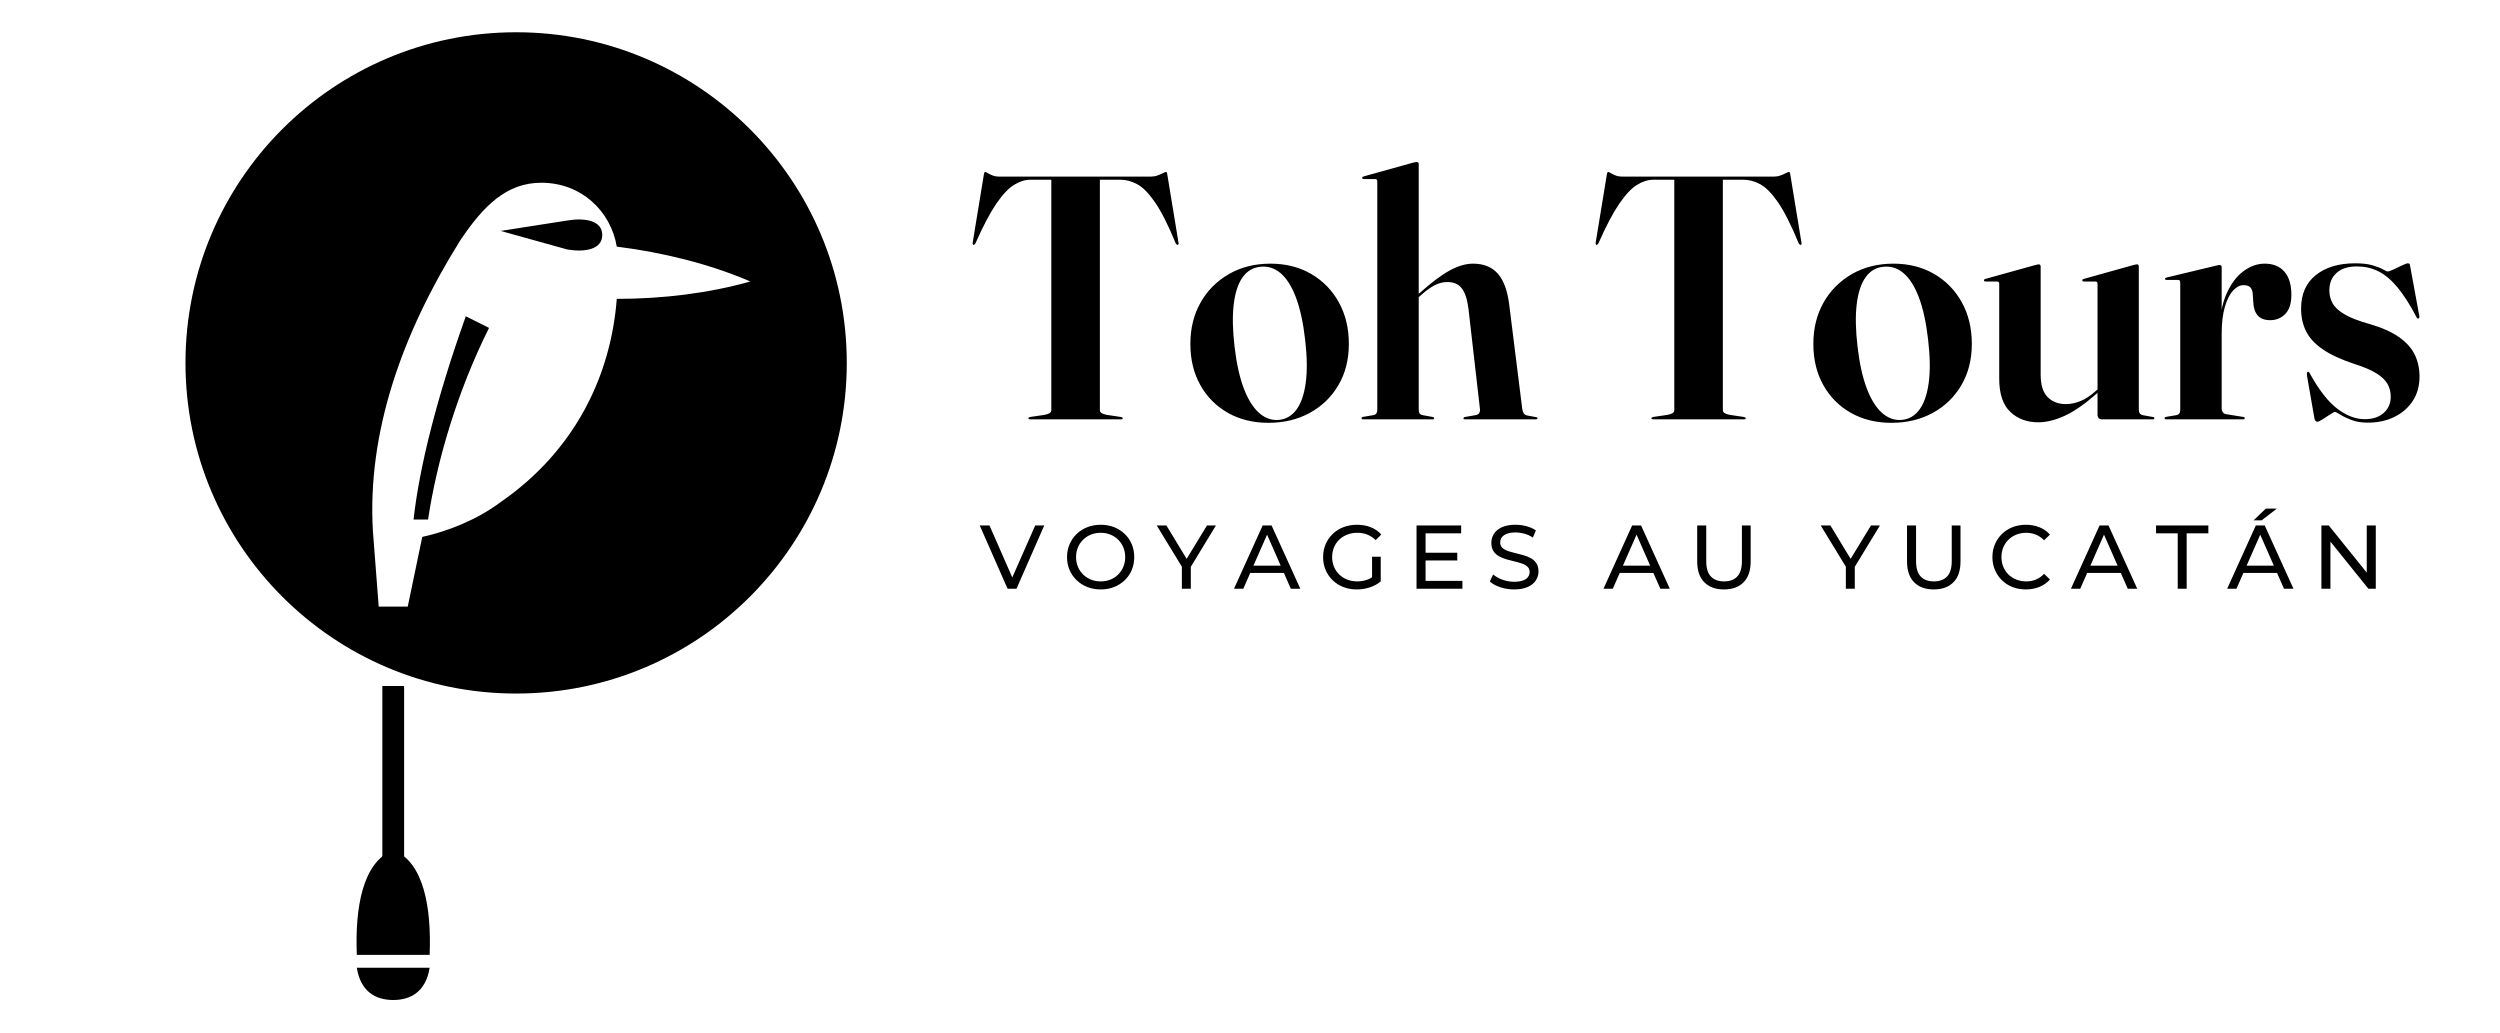
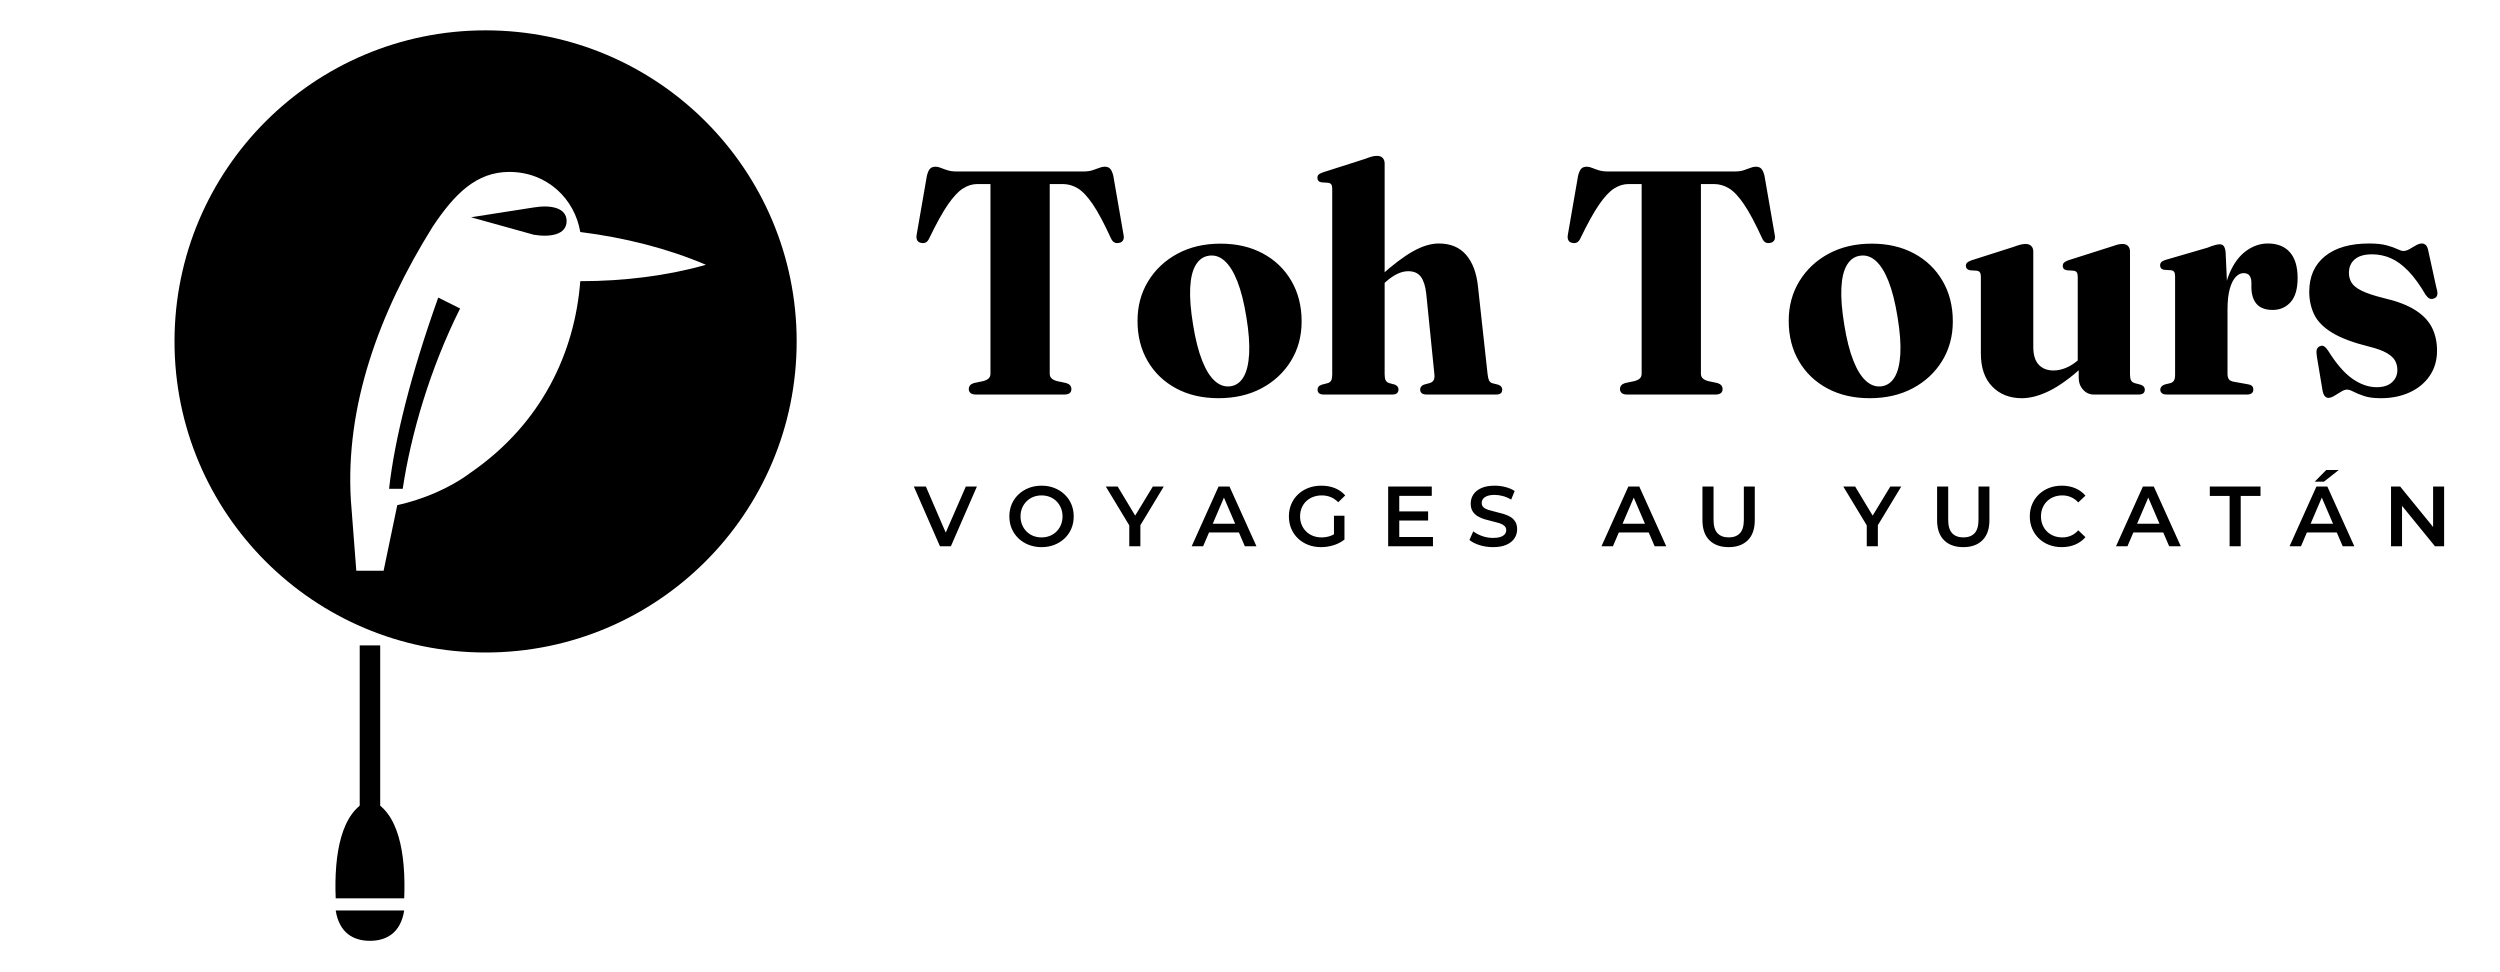
- <svg xmlns="http://www.w3.org/2000/svg" viewBox="0 0 620 256" width="620" height="256" role="img">
-   <g>
-     <path fill="#000" fill-rule="evenodd" d="M128,8 A82,82 0 0,1 128,172 A82,82 0 0,1 128,8 Z M134.24 45.32 C144.32 45.32 151.52 52.52 152.96 61.16 C164.48 62.6 176 65.48 186.08 69.8 C176 72.68 164.48 74.12 152.96 74.12 C151.52 92.84 142.88 111.56 124.16 124.52 C118.4 128.84 111.2 131.72 104.72 133.16 L101.12 150.44 L93.92 150.44 L92.48 131.72 C91.04 107.24 99.68 82.76 114.08 59.72 C119.84 51.08 125.6 45.32 134.24 45.32 Z M149.36 58.28 C149.36 61.88 145.04 62.6 140.72 61.88 L124.16 57.27 L140.72 54.68 C145.04 53.96 149.36 54.68 149.36 58.28 Z M115.52 78.44 C108.32 98.6 104 115.88 102.56 128.84 L106.16 128.84 C108.32 114.44 113.36 97.16 121.28 81.32 Z M94.82,170.12 H100.22 V214.80 H94.82 Z" />
-     <path fill="#000" d="M97.52,210.80 C105.12,213.80 107.02,225.10 106.55,236.80 H88.49 C88.02,225.10 89.92,213.80 97.52,210.80 Z M88.49,240.00 H106.55 C105.59,246.00 101.80,248.00 97.52,248.00 C93.24,248.00 89.44,246.00 88.49,240.00 Z" />
-   </g>
-   <path fill="#000" d="M247.783 43.8H285.365Q286.268 43.8 287.042 43.521Q287.816 43.241 288.396 42.94Q288.977 42.639 289.149 42.639Q289.278 42.639 289.364 42.768Q289.45 42.897 289.536 43.542L292.245 60.054Q292.331 60.355 292.288 60.506Q292.245 60.656 292.116 60.742Q291.987 60.742 291.858 60.656Q291.729 60.57 291.6 60.398Q288.805 53.604 286.483 50.229Q284.161 46.853 282.076 45.714Q279.99 44.574 277.926 44.574H272.766V101.678Q272.766 102.194 273.196 102.452Q273.626 102.71 274.443 102.882L277.926 103.398Q278.442 103.484 278.442 103.742Q278.442 104.0 278.012 104.0H255.48Q255.265 104.0 255.157 103.914Q255.05 103.828 255.05 103.742Q255.05 103.484 255.566 103.398L259.049 102.882Q259.909 102.71 260.317 102.452Q260.726 102.194 260.726 101.678V44.574H255.566Q253.545 44.574 251.481 45.843Q249.417 47.111 247.073 50.53Q244.73 53.948 241.892 60.398Q241.763 60.57 241.634 60.656Q241.505 60.742 241.376 60.742Q241.247 60.656 241.226 60.506Q241.204 60.355 241.247 60.054L243.956 43.542Q244.042 42.897 244.149 42.768Q244.257 42.639 244.343 42.639Q244.515 42.639 244.988 42.94Q245.461 43.241 246.192 43.521Q246.923 43.8 247.783 43.8ZM315.078 65.386Q320.754 65.386 325.14 67.923Q329.526 70.46 332.02 74.954Q334.514 79.447 334.514 85.295Q334.514 91.057 331.956 95.465Q329.397 99.872 324.882 102.366Q320.367 104.86 314.562 104.86Q308.886 104.86 304.522 102.388Q300.157 99.915 297.685 95.507Q295.212 91.1 295.212 85.295Q295.212 79.49 297.749 75.018Q300.286 70.546 304.779 67.966Q309.273 65.386 315.078 65.386ZM317.185 104.129Q319.851 103.871 321.549 101.549Q323.248 99.227 323.828 94.884Q324.409 90.541 323.678 84.263Q322.947 77.899 321.399 73.793Q319.851 69.686 317.615 67.773Q315.379 65.859 312.584 66.16Q309.832 66.418 308.155 68.783Q306.478 71.148 305.962 75.491Q305.446 79.834 306.177 86.026Q306.908 92.261 308.478 96.368Q310.047 100.474 312.283 102.43Q314.519 104.387 317.185 104.129ZM351.843 40.661V101.635Q351.843 102.194 352.08 102.538Q352.316 102.882 352.875 102.968L355.24 103.398Q355.67 103.484 355.67 103.742Q355.67 104.0 355.326 104.0H337.997Q337.868 104.0 337.761 103.914Q337.653 103.828 337.653 103.742Q337.653 103.613 337.782 103.505Q337.911 103.398 338.212 103.355L340.534 102.968Q341.093 102.882 341.33 102.538Q341.566 102.194 341.566 101.678V44.961Q341.566 44.703 341.437 44.553Q341.308 44.402 341.007 44.402H338.212Q337.997 44.402 337.911 44.316Q337.825 44.23 337.825 44.101Q337.825 43.929 337.933 43.865Q338.04 43.8 338.169 43.757L350.51 40.317Q350.897 40.231 351.048 40.21Q351.198 40.188 351.37 40.188Q351.585 40.188 351.714 40.317Q351.843 40.446 351.843 40.661ZM350.983 74.459 350.553 74.029 352.101 72.653Q356.358 68.826 359.476 67.106Q362.593 65.386 365.302 65.386Q369.258 65.386 371.451 67.858Q373.644 70.331 374.289 75.577L377.514 101.377Q377.6 102.065 377.88 102.495Q378.159 102.925 378.804 103.054L380.911 103.441Q381.126 103.441 381.212 103.527Q381.298 103.613 381.298 103.742Q381.298 103.828 381.212 103.914Q381.126 104.0 380.954 104.0H363.324Q362.937 104.0 362.937 103.742Q362.937 103.484 363.41 103.398L365.861 102.968Q366.549 102.882 366.829 102.452Q367.108 102.022 367.022 101.377L364.184 76.609Q363.754 73.126 362.55 71.535Q361.346 69.944 358.938 69.944Q357.347 69.944 355.799 70.739Q354.251 71.535 352.488 73.126ZM402.282 43.8H439.864Q440.767 43.8 441.541 43.521Q442.315 43.241 442.895 42.94Q443.476 42.639 443.648 42.639Q443.777 42.639 443.863 42.768Q443.949 42.897 444.035 43.542L446.744 60.054Q446.83 60.355 446.787 60.506Q446.744 60.656 446.615 60.742Q446.486 60.742 446.357 60.656Q446.228 60.57 446.099 60.398Q443.304 53.604 440.982 50.229Q438.66 46.853 436.575 45.714Q434.489 44.574 432.425 44.574H427.265V101.678Q427.265 102.194 427.695 102.452Q428.125 102.71 428.942 102.882L432.425 103.398Q432.941 103.484 432.941 103.742Q432.941 104.0 432.511 104.0H409.979Q409.764 104.0 409.657 103.914Q409.549 103.828 409.549 103.742Q409.549 103.484 410.065 103.398L413.548 102.882Q414.408 102.71 414.817 102.452Q415.225 102.194 415.225 101.678V44.574H410.065Q408.044 44.574 405.98 45.843Q403.916 47.111 401.572 50.53Q399.229 53.948 396.391 60.398Q396.262 60.57 396.133 60.656Q396.004 60.742 395.875 60.742Q395.746 60.656 395.725 60.506Q395.703 60.355 395.746 60.054L398.455 43.542Q398.541 42.897 398.649 42.768Q398.756 42.639 398.842 42.639Q399.014 42.639 399.487 42.94Q399.96 43.241 400.691 43.521Q401.422 43.8 402.282 43.8ZM469.577 65.386Q475.253 65.386 479.639 67.923Q484.025 70.46 486.519 74.954Q489.013 79.447 489.013 85.295Q489.013 91.057 486.455 95.465Q483.896 99.872 479.381 102.366Q474.866 104.86 469.061 104.86Q463.385 104.86 459.021 102.388Q454.656 99.915 452.184 95.507Q449.711 91.1 449.711 85.295Q449.711 79.49 452.248 75.018Q454.785 70.546 459.279 67.966Q463.772 65.386 469.577 65.386ZM471.684 104.129Q474.35 103.871 476.048 101.549Q477.747 99.227 478.327 94.884Q478.908 90.541 478.177 84.263Q477.446 77.899 475.898 73.793Q474.35 69.686 472.114 67.773Q469.878 65.859 467.083 66.16Q464.331 66.418 462.654 68.783Q460.977 71.148 460.461 75.491Q459.945 79.834 460.676 86.026Q461.407 92.261 462.977 96.368Q464.546 100.474 466.782 102.43Q469.018 104.387 471.684 104.129ZM520.188 102.753V97.12V96.862V70.374Q520.188 70.116 520.059 69.965Q519.93 69.815 519.586 69.815H516.791Q516.619 69.815 516.512 69.729Q516.404 69.643 516.404 69.514Q516.404 69.342 516.512 69.278Q516.619 69.213 516.791 69.17L529.089 65.73Q529.476 65.644 529.648 65.601Q529.82 65.558 529.992 65.558Q530.207 65.558 530.315 65.709Q530.422 65.859 530.422 66.074V101.635Q530.422 102.194 530.68 102.538Q530.938 102.882 531.454 102.968L533.819 103.398Q534.077 103.398 534.185 103.505Q534.292 103.613 534.292 103.742Q534.292 103.828 534.185 103.914Q534.077 104.0 533.905 104.0H521.306Q520.747 104.0 520.468 103.678Q520.188 103.355 520.188 102.753ZM495.807 93.938V70.374Q495.807 70.116 495.678 69.965Q495.549 69.815 495.205 69.815H492.41Q492.195 69.815 492.109 69.729Q492.023 69.643 492.023 69.514Q492.023 69.342 492.131 69.278Q492.238 69.213 492.367 69.17L504.751 65.73Q505.138 65.644 505.289 65.601Q505.439 65.558 505.611 65.558Q505.826 65.558 505.955 65.709Q506.084 65.859 506.084 66.074V92.906Q506.084 96.69 507.783 98.453Q509.481 100.216 512.362 100.216Q514.168 100.216 516.017 99.442Q517.866 98.668 519.715 96.991L521.22 95.658L521.65 96.088L520.102 97.507Q515.63 101.463 512.083 103.097Q508.535 104.731 505.482 104.731Q501.268 104.731 498.538 102.13Q495.807 99.528 495.807 93.938ZM550.46 82.543Q550.46 76.867 552.094 73.061Q553.728 69.256 556.287 67.321Q558.845 65.386 561.64 65.386Q564.822 65.386 566.542 67.386Q568.262 69.385 568.262 73.083Q568.262 76.308 566.757 77.856Q565.252 79.404 563.016 79.404Q560.952 79.404 559.92 78.243Q558.888 77.082 558.802 74.803L558.716 73.427Q558.716 72.094 558.2 71.406Q557.684 70.718 556.394 70.718Q555.061 70.718 553.814 72.051Q552.567 73.384 551.772 76.072Q550.976 78.759 550.976 82.801ZM550.976 66.289V80.565V101.377Q550.976 101.85 551.256 102.237Q551.535 102.624 552.051 102.71L556.308 103.398Q556.566 103.441 556.63 103.527Q556.695 103.613 556.695 103.742Q556.695 103.828 556.588 103.914Q556.48 104.0 556.308 104.0H537.216Q537.044 104.0 536.915 103.892Q536.786 103.785 536.786 103.699Q536.786 103.613 536.937 103.505Q537.087 103.398 537.345 103.355L539.667 102.968Q540.226 102.882 540.463 102.559Q540.699 102.237 540.699 101.807V70.116Q540.699 69.815 540.591 69.621Q540.484 69.428 540.14 69.428H537.216Q537.13 69.428 537.023 69.342Q536.915 69.256 536.915 69.17Q536.915 69.041 537.023 68.955Q537.13 68.869 537.302 68.826L549.686 65.859Q549.987 65.773 550.159 65.751Q550.331 65.73 550.503 65.73Q550.761 65.73 550.869 65.902Q550.976 66.074 550.976 66.289ZM586.451 103.957Q589.418 103.957 591.159 102.409Q592.901 100.861 592.901 98.367Q592.901 96.604 592.084 95.185Q591.267 93.766 589.311 92.562Q587.354 91.358 583.957 90.283Q578.883 88.606 576.002 86.606Q573.121 84.607 571.896 82.135Q570.67 79.662 570.67 76.523Q570.67 71.148 574.325 68.224Q577.98 65.3 584.086 65.3Q586.709 65.3 588.386 65.794Q590.063 66.289 590.966 66.805Q591.869 67.321 592.127 67.321Q592.557 67.321 593.632 66.805Q594.707 66.289 595.761 65.794Q596.814 65.3 597.158 65.3Q597.33 65.3 597.481 65.365Q597.631 65.429 597.674 65.773L599.953 78.157Q600.039 78.501 599.996 78.695Q599.953 78.888 599.824 78.974Q599.695 79.017 599.566 78.974Q599.437 78.931 599.351 78.759Q596.857 73.986 594.535 71.213Q592.213 68.439 589.784 67.257Q587.354 66.074 584.473 66.074Q581.248 66.074 579.464 67.687Q577.679 69.299 577.679 72.008Q577.679 73.814 578.517 75.276Q579.356 76.738 581.506 77.985Q583.656 79.232 587.612 80.35Q592.127 81.64 594.879 83.553Q597.631 85.467 598.835 87.918Q600.039 90.369 600.039 93.379Q600.039 96.905 598.341 99.464Q596.642 102.022 593.761 103.419Q590.88 104.817 587.225 104.817Q584.86 104.817 583.14 104.15Q581.42 103.484 580.367 102.817Q579.313 102.151 579.055 102.151Q578.84 102.151 577.916 102.753Q576.991 103.355 576.024 103.978Q575.056 104.602 574.712 104.602Q574.497 104.602 574.282 104.409Q574.067 104.215 573.981 103.785L572.132 93.164Q572.089 92.691 572.132 92.498Q572.175 92.304 572.304 92.218Q572.433 92.132 572.519 92.197Q572.605 92.261 572.734 92.433Q576.174 98.711 579.614 101.334Q583.054 103.957 586.451 103.957Z" />
-   <path fill="#000" d="M249.877 146.0 242.978 130.32H245.397L251.736 144.79H250.347L256.731 130.32H258.971L252.094 146.0ZM272.979 146.179Q271.187 146.179 269.653 145.574Q268.118 144.97 266.998 143.883Q265.878 142.797 265.251 141.341Q264.624 139.885 264.624 138.16Q264.624 136.435 265.251 134.979Q265.878 133.523 266.998 132.437Q268.118 131.35 269.642 130.746Q271.165 130.141 272.979 130.141Q274.771 130.141 276.283 130.734Q277.795 131.328 278.926 132.414Q280.058 133.501 280.674 134.957Q281.29 136.413 281.29 138.16Q281.29 139.907 280.674 141.363Q280.058 142.819 278.926 143.906Q277.795 144.992 276.283 145.586Q274.771 146.179 272.979 146.179ZM272.979 144.186Q274.278 144.186 275.387 143.738Q276.496 143.29 277.314 142.472Q278.131 141.654 278.59 140.557Q279.05 139.459 279.05 138.16Q279.05 136.861 278.59 135.763Q278.131 134.666 277.314 133.848Q276.496 133.03 275.387 132.582Q274.278 132.134 272.979 132.134Q271.658 132.134 270.549 132.582Q269.44 133.03 268.611 133.848Q267.782 134.666 267.323 135.763Q266.864 136.861 266.864 138.16Q266.864 139.459 267.323 140.557Q267.782 141.654 268.611 142.472Q269.44 143.29 270.549 143.738Q271.658 144.186 272.979 144.186ZM293.102 146.0V139.997L293.618 141.386L286.875 130.32H289.272L294.939 139.661H293.64L299.33 130.32H301.547L294.827 141.386L295.32 139.997V146.0ZM306.035 146.0 313.136 130.32H315.354L322.477 146.0H320.125L313.786 131.574H314.682L308.342 146.0ZM309.059 142.08 309.664 140.288H318.49L319.139 142.08ZM336.485 146.179Q334.67 146.179 333.147 145.586Q331.624 144.992 330.504 143.906Q329.384 142.819 328.757 141.363Q328.13 139.907 328.13 138.16Q328.13 136.413 328.757 134.957Q329.384 133.501 330.515 132.414Q331.646 131.328 333.17 130.734Q334.693 130.141 336.53 130.141Q338.389 130.141 339.934 130.746Q341.48 131.35 342.555 132.56L341.166 133.949Q340.203 133.008 339.072 132.571Q337.941 132.134 336.619 132.134Q335.275 132.134 334.122 132.582Q332.968 133.03 332.128 133.837Q331.288 134.643 330.829 135.752Q330.37 136.861 330.37 138.16Q330.37 139.437 330.829 140.546Q331.288 141.654 332.128 142.472Q332.968 143.29 334.11 143.738Q335.253 144.186 336.597 144.186Q337.851 144.186 339.005 143.794Q340.158 143.402 341.144 142.483L342.421 144.186Q341.256 145.171 339.699 145.675Q338.142 146.179 336.485 146.179ZM342.421 144.186 340.27 143.894V138.07H342.421ZM351.299 146.0V130.32H362.365V132.269H353.539V144.051H362.678V146.0ZM353.338 138.989V137.085H361.402V138.989ZM375.477 146.179Q373.685 146.179 372.05 145.63Q370.414 145.082 369.474 144.208L370.302 142.461Q371.198 143.245 372.587 143.76Q373.976 144.275 375.477 144.275Q376.843 144.275 377.694 143.962Q378.546 143.648 378.949 143.099Q379.352 142.55 379.352 141.856Q379.352 141.05 378.826 140.557Q378.299 140.064 377.459 139.762Q376.619 139.459 375.611 139.235Q374.603 139.011 373.584 138.709Q372.565 138.406 371.725 137.936Q370.885 137.466 370.37 136.67Q369.854 135.875 369.854 134.621Q369.854 133.411 370.493 132.392Q371.131 131.373 372.464 130.757Q373.797 130.141 375.858 130.141Q377.224 130.141 378.568 130.499Q379.912 130.858 380.898 131.53L380.158 133.322Q379.15 132.65 378.03 132.347Q376.91 132.045 375.858 132.045Q374.536 132.045 373.685 132.381Q372.834 132.717 372.442 133.277Q372.05 133.837 372.05 134.531Q372.05 135.36 372.576 135.853Q373.102 136.346 373.942 136.637Q374.782 136.928 375.79 137.163Q376.798 137.398 377.818 137.69Q378.837 137.981 379.677 138.451Q380.517 138.922 381.032 139.706Q381.547 140.49 381.547 141.722Q381.547 142.909 380.898 143.928Q380.248 144.947 378.893 145.563Q377.538 146.179 375.477 146.179ZM397.669 146.0 404.77 130.32H406.987L414.11 146.0H411.758L405.419 131.574H406.315L399.976 146.0ZM400.693 142.08 401.298 140.288H410.123L410.773 142.08ZM427.536 146.179Q424.445 146.179 422.675 144.41Q420.906 142.64 420.906 139.235V130.32H423.146V139.146Q423.146 141.766 424.299 142.976Q425.453 144.186 427.558 144.186Q429.686 144.186 430.84 142.976Q431.994 141.766 431.994 139.146V130.32H434.166V139.235Q434.166 142.64 432.408 144.41Q430.65 146.179 427.536 146.179ZM457.77 146.0V139.997L458.285 141.386L451.542 130.32H453.939L459.606 139.661H458.307L463.997 130.32H466.214L459.494 141.386L459.987 139.997V146.0ZM479.573 146.179Q476.482 146.179 474.712 144.41Q472.942 142.64 472.942 139.235V130.32H475.182V139.146Q475.182 141.766 476.336 142.976Q477.49 144.186 479.595 144.186Q481.723 144.186 482.877 142.976Q484.03 141.766 484.03 139.146V130.32H486.203V139.235Q486.203 142.64 484.445 144.41Q482.686 146.179 479.573 146.179ZM502.406 146.179Q500.614 146.179 499.102 145.586Q497.59 144.992 496.482 143.906Q495.373 142.819 494.746 141.363Q494.118 139.907 494.118 138.16Q494.118 136.413 494.746 134.957Q495.373 133.501 496.493 132.414Q497.613 131.328 499.125 130.734Q500.637 130.141 502.429 130.141Q504.243 130.141 505.778 130.757Q507.312 131.373 508.387 132.582L506.931 133.994Q506.035 133.053 504.915 132.594Q503.795 132.134 502.518 132.134Q501.197 132.134 500.066 132.582Q498.934 133.03 498.106 133.837Q497.277 134.643 496.818 135.752Q496.358 136.861 496.358 138.16Q496.358 139.459 496.818 140.568Q497.277 141.677 498.106 142.483Q498.934 143.29 500.066 143.738Q501.197 144.186 502.518 144.186Q503.795 144.186 504.915 143.726Q506.035 143.267 506.931 142.304L508.387 143.715Q507.312 144.925 505.778 145.552Q504.243 146.179 502.406 146.179ZM513.592 146.0 520.693 130.32H522.91L530.034 146.0H527.682L521.342 131.574H522.238L515.899 146.0ZM516.616 142.08 517.221 140.288H526.046L526.696 142.08ZM540.077 146.0V132.269H534.701V130.32H547.67V132.269H542.294V146.0ZM552.338 146.0 559.438 130.32H561.656L568.779 146.0H566.427L560.088 131.574H560.984L554.645 146.0ZM555.362 142.08 555.966 140.288H564.792L565.442 142.08ZM558.878 129.043 561.925 126.131H564.658L560.894 129.043ZM575.709 146.0V130.32H577.546L587.917 143.2H586.954V130.32H589.194V146.0H587.357L576.986 133.12H577.949V146.0Z" />
+ <svg xmlns="http://www.w3.org/2000/svg" viewBox="0 0 659 256" width="659" height="256" role="img">
+   <path fill="#000" fill-rule="evenodd" d="M128,8 A82,82 0 0,1 128,172 A82,82 0 0,1 128,8 Z M134.24 45.32 C144.32 45.32 151.52 52.52 152.96 61.16 C164.48 62.6 176 65.48 186.08 69.8 C176 72.68 164.48 74.12 152.96 74.12 C151.52 92.84 142.88 111.56 124.16 124.52 C118.4 128.84 111.2 131.72 104.72 133.16 L101.12 150.44 L93.92 150.44 L92.48 131.72 C91.04 107.24 99.68 82.76 114.08 59.72 C119.84 51.08 125.6 45.32 134.24 45.32 Z M149.36 58.28 C149.36 61.88 145.04 62.6 140.72 61.88 L124.16 57.27 L140.72 54.68 C145.04 53.96 149.36 54.68 149.36 58.28 Z M115.52 78.44 C108.32 98.6 104 115.88 102.56 128.84 L106.16 128.84 C108.32 114.44 113.36 97.16 121.28 81.32 Z M94.82,170.12 H100.22 V214.80 H94.82 Z" />
+   <path fill="#000" d="M97.52,210.80 C105.12,213.80 107.02,225.10 106.55,236.80 H88.49 C88.02,225.10 89.92,213.80 97.52,210.80 Z M88.49,240.00 H106.55 C105.59,246.00 101.80,248.00 97.52,248.00 C93.24,248.00 89.44,246.00 88.49,240.00 Z" />
+   <path fill="#000" d="M252.18 45.2H285.57Q286.956 45.2 287.964 44.885Q288.972 44.57 289.749 44.255Q290.526 43.94 291.156 43.94Q292.122 43.94 292.626 44.465Q293.13 44.99 293.466 46.334L296.154 61.832Q296.364 62.756 296.049 63.323Q295.734 63.89 295.02 64.016Q294.348 64.184 293.802 63.932Q293.256 63.68 292.878 62.882Q290.148 56.918 288.048 53.831Q285.948 50.744 284.079 49.631Q282.21 48.518 280.194 48.518H276.708V98.498Q276.708 99.296 277.212 99.758Q277.716 100.22 278.682 100.472L281.076 100.976Q282.42 101.396 282.42 102.572Q282.42 104.0 280.53 104.0H257.262Q256.296 104.0 255.834 103.601Q255.372 103.202 255.372 102.572Q255.372 101.396 256.716 100.976L259.11 100.472Q260.118 100.22 260.601 99.758Q261.084 99.296 261.084 98.498V48.518H257.598Q255.666 48.518 253.818 49.694Q251.97 50.87 249.849 53.957Q247.728 57.044 244.914 62.882Q244.536 63.68 243.99 63.932Q243.444 64.184 242.772 64.016Q242.058 63.89 241.764 63.323Q241.47 62.756 241.638 61.832L244.326 46.334Q244.662 44.99 245.166 44.465Q245.67 43.94 246.636 43.94Q247.266 43.94 248.022 44.255Q248.778 44.57 249.786 44.885Q250.794 45.2 252.18 45.2ZM321.732 64.226Q328.074 64.226 332.883 66.809Q337.692 69.392 340.401 74.033Q343.11 78.674 343.11 84.722Q343.11 90.56 340.296 95.138Q337.482 99.716 332.568 102.341Q327.654 104.966 321.186 104.966Q314.844 104.966 310.035 102.383Q305.226 99.8 302.538 95.201Q299.85 90.602 299.85 84.596Q299.85 78.716 302.664 74.117Q305.478 69.518 310.392 66.872Q315.306 64.226 321.732 64.226ZM324.42 101.816Q326.562 101.48 327.801 99.38Q329.04 97.28 329.271 93.332Q329.502 89.384 328.536 83.546Q327.612 77.792 326.142 74.096Q324.672 70.4 322.761 68.72Q320.85 67.04 318.582 67.418Q316.44 67.754 315.18 69.875Q313.92 71.996 313.731 75.923Q313.542 79.85 314.508 85.688Q315.432 91.4 316.902 95.096Q318.372 98.792 320.283 100.472Q322.194 102.152 324.42 101.816ZM364.992 43.1V98.666Q364.992 99.758 365.265 100.262Q365.538 100.766 366.168 100.976L367.722 101.396Q368.646 101.816 368.646 102.656Q368.646 104.0 366.966 104.0H348.948Q348.108 104.0 347.709 103.664Q347.31 103.328 347.31 102.698Q347.31 102.278 347.562 101.942Q347.814 101.606 348.444 101.396L350.04 100.976Q350.67 100.766 350.922 100.262Q351.174 99.758 351.174 98.666V49.736Q351.174 48.938 350.922 48.602Q350.67 48.266 350.124 48.182L348.276 48.056Q347.73 47.93 347.499 47.636Q347.268 47.342 347.268 46.88Q347.268 46.334 347.562 46.04Q347.856 45.746 348.654 45.452L359.7 41.924Q360.918 41.462 361.611 41.273Q362.304 41.084 362.976 41.084Q363.984 41.084 364.488 41.651Q364.992 42.218 364.992 43.1ZM363.774 75.608 362.346 74.138 363.858 72.752Q368.856 68.258 372.51 66.221Q376.164 64.184 379.272 64.184Q383.892 64.184 386.475 67.187Q389.058 70.19 389.604 75.608L392.124 98.582Q392.25 99.716 392.502 100.262Q392.754 100.808 393.384 101.018L394.896 101.396Q395.484 101.606 395.736 101.942Q395.988 102.278 395.988 102.698Q395.988 103.328 395.61 103.664Q395.232 104.0 394.35 104.0H376.08Q374.358 104.0 374.358 102.656Q374.358 101.816 375.324 101.396L376.878 100.976Q377.592 100.766 377.907 100.22Q378.222 99.674 378.096 98.582L375.954 77.372Q375.618 74.39 374.526 72.941Q373.434 71.492 371.208 71.492Q369.78 71.492 368.31 72.206Q366.84 72.92 365.328 74.264ZM423.834 45.2H457.224Q458.61 45.2 459.618 44.885Q460.626 44.57 461.403 44.255Q462.18 43.94 462.81 43.94Q463.776 43.94 464.28 44.465Q464.784 44.99 465.12 46.334L467.808 61.832Q468.018 62.756 467.703 63.323Q467.388 63.89 466.674 64.016Q466.002 64.184 465.456 63.932Q464.91 63.68 464.532 62.882Q461.802 56.918 459.702 53.831Q457.602 50.744 455.733 49.631Q453.864 48.518 451.848 48.518H448.362V98.498Q448.362 99.296 448.866 99.758Q449.37 100.22 450.336 100.472L452.73 100.976Q454.074 101.396 454.074 102.572Q454.074 104.0 452.184 104.0H428.916Q427.95 104.0 427.488 103.601Q427.026 103.202 427.026 102.572Q427.026 101.396 428.37 100.976L430.764 100.472Q431.772 100.22 432.255 99.758Q432.738 99.296 432.738 98.498V48.518H429.252Q427.32 48.518 425.472 49.694Q423.624 50.87 421.503 53.957Q419.382 57.044 416.568 62.882Q416.19 63.68 415.644 63.932Q415.098 64.184 414.426 64.016Q413.712 63.89 413.418 63.323Q413.124 62.756 413.292 61.832L415.98 46.334Q416.316 44.99 416.82 44.465Q417.324 43.94 418.29 43.94Q418.92 43.94 419.676 44.255Q420.432 44.57 421.44 44.885Q422.448 45.2 423.834 45.2ZM493.386 64.226Q499.728 64.226 504.537 66.809Q509.346 69.392 512.055 74.033Q514.764 78.674 514.764 84.722Q514.764 90.56 511.95 95.138Q509.136 99.716 504.222 102.341Q499.308 104.966 492.84 104.966Q486.498 104.966 481.689 102.383Q476.88 99.8 474.192 95.201Q471.504 90.602 471.504 84.596Q471.504 78.716 474.318 74.117Q477.132 69.518 482.046 66.872Q486.96 64.226 493.386 64.226ZM496.074 101.816Q498.216 101.48 499.455 99.38Q500.694 97.28 500.925 93.332Q501.156 89.384 500.19 83.546Q499.266 77.792 497.796 74.096Q496.326 70.4 494.415 68.72Q492.504 67.04 490.236 67.418Q488.094 67.754 486.834 69.875Q485.574 71.996 485.385 75.923Q485.196 79.85 486.162 85.688Q487.086 91.4 488.556 95.096Q490.026 98.792 491.937 100.472Q493.848 102.152 496.074 101.816ZM547.944 99.548V96.146L547.692 95.978V72.962Q547.692 72.164 547.44 71.807Q547.188 71.45 546.642 71.366L544.794 71.24Q544.206 71.114 543.975 70.82Q543.744 70.526 543.744 70.106Q543.744 69.56 544.059 69.245Q544.374 68.93 545.13 68.636L556.218 65.108Q557.394 64.688 558.108 64.499Q558.822 64.31 559.494 64.31Q560.46 64.31 560.964 64.856Q561.468 65.402 561.468 66.284V98.666Q561.468 99.758 561.741 100.262Q562.014 100.766 562.644 100.976L564.24 101.396Q564.828 101.606 565.101 101.921Q565.374 102.236 565.374 102.698Q565.374 103.328 564.975 103.664Q564.576 104.0 563.694 104.0H551.934Q550.254 104.0 549.099 102.719Q547.944 101.438 547.944 99.548ZM522.156 93.164V72.962Q522.156 72.164 521.904 71.807Q521.652 71.45 521.106 71.366L519.258 71.24Q518.712 71.114 518.46 70.82Q518.208 70.526 518.208 70.106Q518.208 69.56 518.523 69.245Q518.838 68.93 519.636 68.636L530.682 65.108Q531.942 64.646 532.635 64.478Q533.328 64.31 533.916 64.31Q534.924 64.31 535.449 64.856Q535.974 65.402 535.974 66.284V91.442Q535.974 94.592 537.402 96.125Q538.83 97.658 541.308 97.658Q542.904 97.658 544.584 96.965Q546.264 96.272 547.86 94.886L549.414 93.542L550.842 95.054L549.33 96.398Q544.206 101.06 540.258 103.013Q536.31 104.966 532.95 104.966Q528.162 104.966 525.159 101.9Q522.156 98.834 522.156 93.164ZM586.038 81.74Q586.038 75.902 587.718 71.996Q589.398 68.09 592.086 66.137Q594.774 64.184 597.798 64.184Q601.578 64.184 603.615 66.494Q605.652 68.804 605.652 73.298Q605.652 77.582 603.804 79.64Q601.956 81.698 599.1 81.698Q596.286 81.698 594.921 80.207Q593.556 78.716 593.472 75.944V74.39Q593.43 73.256 592.947 72.626Q592.464 71.996 591.372 71.996Q590.28 71.996 589.314 73.025Q588.348 74.054 587.76 76.175Q587.172 78.296 587.172 81.656ZM586.668 66.41 587.172 77.54V98.498Q587.172 99.464 587.529 99.968Q587.886 100.472 588.894 100.64L592.632 101.312Q593.346 101.438 593.661 101.774Q593.976 102.11 593.976 102.698Q593.976 103.328 593.556 103.664Q593.136 104.0 592.296 104.0H571.17Q570.288 104.0 569.868 103.643Q569.448 103.286 569.448 102.698Q569.448 102.278 569.742 101.921Q570.036 101.564 570.624 101.354L572.178 100.976Q572.808 100.766 573.081 100.262Q573.354 99.758 573.354 98.75V72.878Q573.354 72.08 573.123 71.702Q572.892 71.324 572.346 71.24L570.414 71.114Q569.868 70.988 569.637 70.694Q569.406 70.4 569.406 69.938Q569.406 69.434 569.721 69.098Q570.036 68.762 570.834 68.51L581.796 65.318Q583.308 64.73 584.001 64.562Q584.694 64.394 585.156 64.394Q585.828 64.394 586.185 64.877Q586.542 65.36 586.668 66.41ZM626.484 102.068Q629.088 102.068 630.516 100.787Q631.944 99.506 631.944 97.532Q631.944 96.188 631.356 95.096Q630.768 94.004 629.151 93.059Q627.534 92.114 624.468 91.358Q618.21 89.804 614.787 87.725Q611.364 85.646 610.041 82.937Q608.718 80.228 608.718 76.91Q608.718 70.904 612.855 67.544Q616.992 64.184 624.51 64.184Q627.324 64.184 629.109 64.667Q630.894 65.15 631.923 65.654Q632.952 66.158 633.54 66.158Q634.296 66.158 635.157 65.654Q636.018 65.15 636.858 64.667Q637.698 64.184 638.454 64.184Q638.916 64.184 639.336 64.499Q639.756 64.814 640.008 65.696L642.234 75.86Q642.612 76.994 642.465 77.708Q642.318 78.422 641.604 78.674Q640.932 78.926 640.428 78.695Q639.924 78.464 639.42 77.75Q637.11 73.802 634.842 71.45Q632.574 69.098 630.222 68.069Q627.87 67.04 625.266 67.04Q622.242 67.04 620.709 68.363Q619.176 69.686 619.176 71.912Q619.176 73.382 619.89 74.537Q620.604 75.692 622.578 76.658Q624.552 77.624 628.248 78.548Q633.54 79.766 636.627 81.719Q639.714 83.672 641.058 86.339Q642.402 89.006 642.402 92.45Q642.402 96.23 640.47 99.065Q638.538 101.9 635.178 103.433Q631.818 104.966 627.576 104.966Q624.888 104.966 623.187 104.399Q621.486 103.832 620.415 103.265Q619.344 102.698 618.672 102.698Q618 102.698 617.118 103.244Q616.236 103.79 615.333 104.336Q614.43 104.882 613.758 104.882Q613.254 104.882 612.855 104.462Q612.456 104.042 612.246 103.076L610.734 94.046Q610.524 92.786 610.692 92.177Q610.86 91.568 611.49 91.274Q612.12 90.98 612.624 91.295Q613.128 91.61 613.674 92.408Q616.908 97.616 620.1 99.842Q623.292 102.068 626.484 102.068Z" />
+   <path fill="#000" d="M247.773 144.0 240.887 128.25H244.06L250.202 142.493H248.38L254.59 128.25H257.515L250.653 144.0ZM274.57 144.225Q272.725 144.225 271.173 143.618Q269.62 143.01 268.473 141.919Q267.325 140.827 266.695 139.354Q266.065 137.88 266.065 136.125Q266.065 134.37 266.695 132.896Q267.325 131.423 268.473 130.331Q269.62 129.24 271.173 128.632Q272.725 128.025 274.548 128.025Q276.393 128.025 277.934 128.632Q279.475 129.24 280.623 130.331Q281.77 131.423 282.4 132.896Q283.03 134.37 283.03 136.125Q283.03 137.88 282.4 139.365Q281.77 140.85 280.623 141.93Q279.475 143.01 277.934 143.618Q276.393 144.225 274.57 144.225ZM274.548 141.66Q275.74 141.66 276.753 141.255Q277.765 140.85 278.508 140.096Q279.25 139.343 279.666 138.341Q280.083 137.34 280.083 136.125Q280.083 134.91 279.666 133.909Q279.25 132.907 278.508 132.154Q277.765 131.4 276.753 130.995Q275.74 130.59 274.548 130.59Q273.355 130.59 272.354 130.995Q271.353 131.4 270.599 132.154Q269.845 132.907 269.429 133.909Q269.013 134.91 269.013 136.125Q269.013 137.317 269.429 138.33Q269.845 139.343 270.588 140.096Q271.33 140.85 272.343 141.255Q273.355 141.66 274.548 141.66ZM297.678 144.0V137.768L298.33 139.567L291.49 128.25H294.618L300.108 137.363H298.353L303.888 128.25H306.768L299.928 139.567L300.603 137.768V144.0ZM314.125 144.0 321.213 128.25H324.093L331.203 144.0H328.143L322.045 129.803H323.215L317.14 144.0ZM317.388 140.355 318.175 138.06H326.68L327.468 140.355ZM348.235 144.225Q346.39 144.225 344.849 143.629Q343.308 143.032 342.16 141.941Q341.013 140.85 340.383 139.365Q339.753 137.88 339.753 136.125Q339.753 134.37 340.383 132.885Q341.013 131.4 342.172 130.309Q343.33 129.218 344.883 128.621Q346.435 128.025 348.28 128.025Q350.283 128.025 351.892 128.678Q353.5 129.33 354.603 130.59L352.758 132.39Q351.835 131.468 350.767 131.029Q349.698 130.59 348.415 130.59Q347.178 130.59 346.12 130.995Q345.063 131.4 344.298 132.142Q343.533 132.885 343.117 133.897Q342.7 134.91 342.7 136.125Q342.7 137.317 343.117 138.33Q343.533 139.343 344.298 140.096Q345.063 140.85 346.098 141.255Q347.133 141.66 348.393 141.66Q349.563 141.66 350.654 141.289Q351.745 140.917 352.735 140.04L354.4 142.222Q353.163 143.213 351.532 143.719Q349.9 144.225 348.235 144.225ZM354.4 142.222 351.633 141.84V135.945H354.4ZM365.92 144.0V128.25H377.418V130.702H368.845V141.548H377.733V144.0ZM368.62 137.205V134.798H376.45V137.205ZM393.551 144.225Q391.706 144.225 390.018 143.696Q388.331 143.167 387.341 142.335L388.353 140.062Q389.298 140.805 390.693 141.3Q392.088 141.795 393.551 141.795Q394.788 141.795 395.553 141.525Q396.318 141.255 396.678 140.794Q397.038 140.333 397.038 139.748Q397.038 139.028 396.521 138.589Q396.003 138.15 395.182 137.891Q394.361 137.632 393.359 137.407Q392.358 137.183 391.357 136.879Q390.356 136.575 389.534 136.091Q388.713 135.607 388.196 134.798Q387.678 133.988 387.678 132.727Q387.678 131.445 388.364 130.376Q389.051 129.308 390.457 128.666Q391.863 128.025 394.023 128.025Q395.441 128.025 396.836 128.385Q398.231 128.745 399.266 129.42L398.343 131.692Q397.286 131.062 396.161 130.759Q395.036 130.455 394.001 130.455Q392.786 130.455 392.032 130.748Q391.278 131.04 390.929 131.512Q390.581 131.985 390.581 132.593Q390.581 133.312 391.087 133.751Q391.593 134.19 392.414 134.438Q393.236 134.685 394.248 134.921Q395.261 135.157 396.262 135.45Q397.263 135.743 398.084 136.215Q398.906 136.688 399.412 137.498Q399.918 138.308 399.918 139.545Q399.918 140.805 399.232 141.874Q398.546 142.942 397.128 143.584Q395.711 144.225 393.551 144.225ZM422.148 144.0 429.236 128.25H432.116L439.226 144.0H436.166L430.068 129.803H431.238L425.163 144.0ZM425.411 140.355 426.198 138.06H434.703L435.491 140.355ZM455.673 144.225Q452.433 144.225 450.6 142.403Q448.766 140.58 448.766 137.137V128.25H451.691V137.025Q451.691 139.455 452.737 140.558Q453.783 141.66 455.696 141.66Q457.608 141.66 458.643 140.558Q459.678 139.455 459.678 137.025V128.25H462.558V137.137Q462.558 140.58 460.725 142.403Q458.891 144.225 455.673 144.225ZM492.078 144.0V137.768L492.731 139.567L485.891 128.25H489.018L494.508 137.363H492.753L498.288 128.25H501.168L494.328 139.567L495.003 137.768V144.0ZM517.526 144.225Q514.286 144.225 512.452 142.403Q510.619 140.58 510.619 137.137V128.25H513.544V137.025Q513.544 139.455 514.59 140.558Q515.636 141.66 517.549 141.66Q519.461 141.66 520.496 140.558Q521.531 139.455 521.531 137.025V128.25H524.411V137.137Q524.411 140.58 522.577 142.403Q520.744 144.225 517.526 144.225ZM543.469 144.225Q541.669 144.225 540.127 143.629Q538.586 143.032 537.45 141.941Q536.314 140.85 535.684 139.365Q535.054 137.88 535.054 136.125Q535.054 134.37 535.684 132.885Q536.314 131.4 537.461 130.309Q538.609 129.218 540.139 128.621Q541.669 128.025 543.491 128.025Q545.426 128.025 547.024 128.689Q548.621 129.352 549.724 130.657L547.834 132.435Q546.979 131.512 545.921 131.051Q544.864 130.59 543.626 130.59Q542.389 130.59 541.365 130.995Q540.341 131.4 539.587 132.142Q538.834 132.885 538.417 133.897Q538.001 134.91 538.001 136.125Q538.001 137.34 538.417 138.353Q538.834 139.365 539.587 140.108Q540.341 140.85 541.365 141.255Q542.389 141.66 543.626 141.66Q544.864 141.66 545.921 141.199Q546.979 140.738 547.834 139.792L549.724 141.593Q548.621 142.875 547.024 143.55Q545.426 144.225 543.469 144.225ZM557.779 144.0 564.866 128.25H567.746L574.856 144.0H571.796L565.699 129.803H566.869L560.794 144.0ZM561.041 140.355 561.829 138.06H570.334L571.121 140.355ZM587.726 144.0V130.725H582.506V128.25H595.871V130.725H590.651V144.0ZM603.521 144.0 610.609 128.25H613.489L620.599 144.0H617.539L611.441 129.803H612.611L606.536 144.0ZM606.784 140.355 607.571 138.06H616.076L616.864 140.355ZM610.159 126.968 613.196 123.885H616.504L612.589 126.968ZM630.274 144.0V128.25H632.682L642.559 140.377H641.366V128.25H644.269V144.0H641.861L631.984 131.873H633.177V144.0Z" />
</svg>
